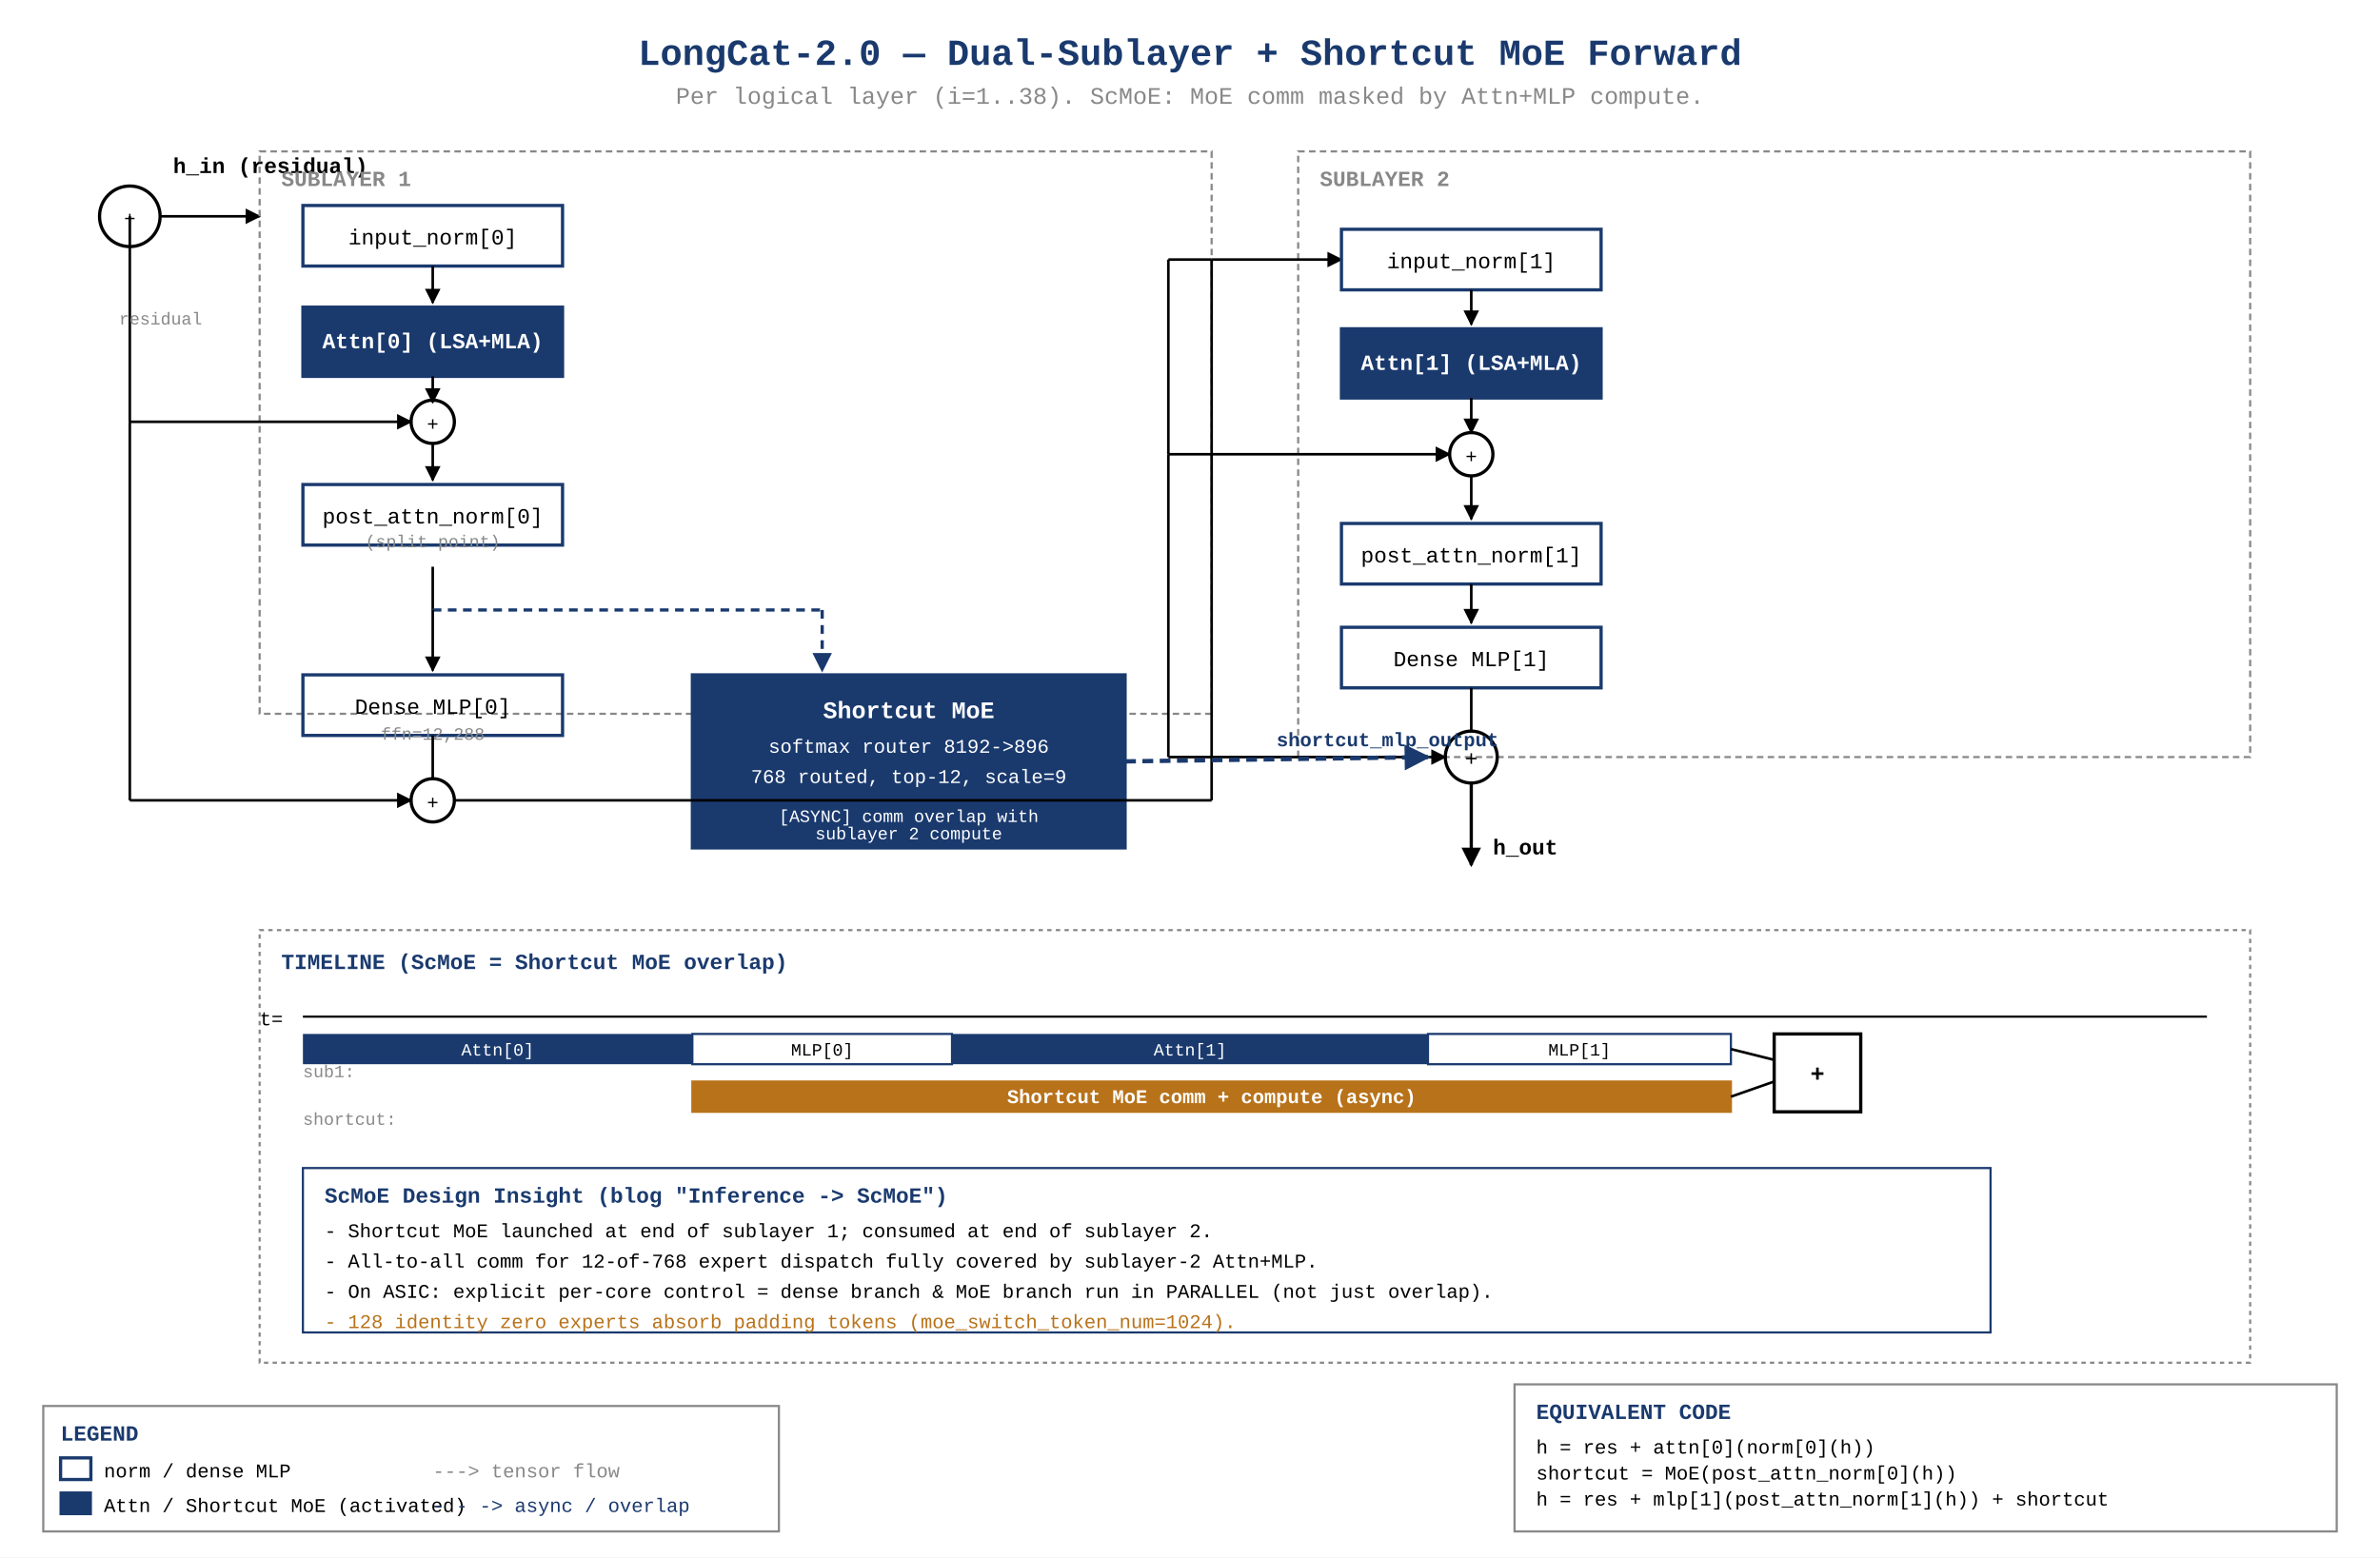
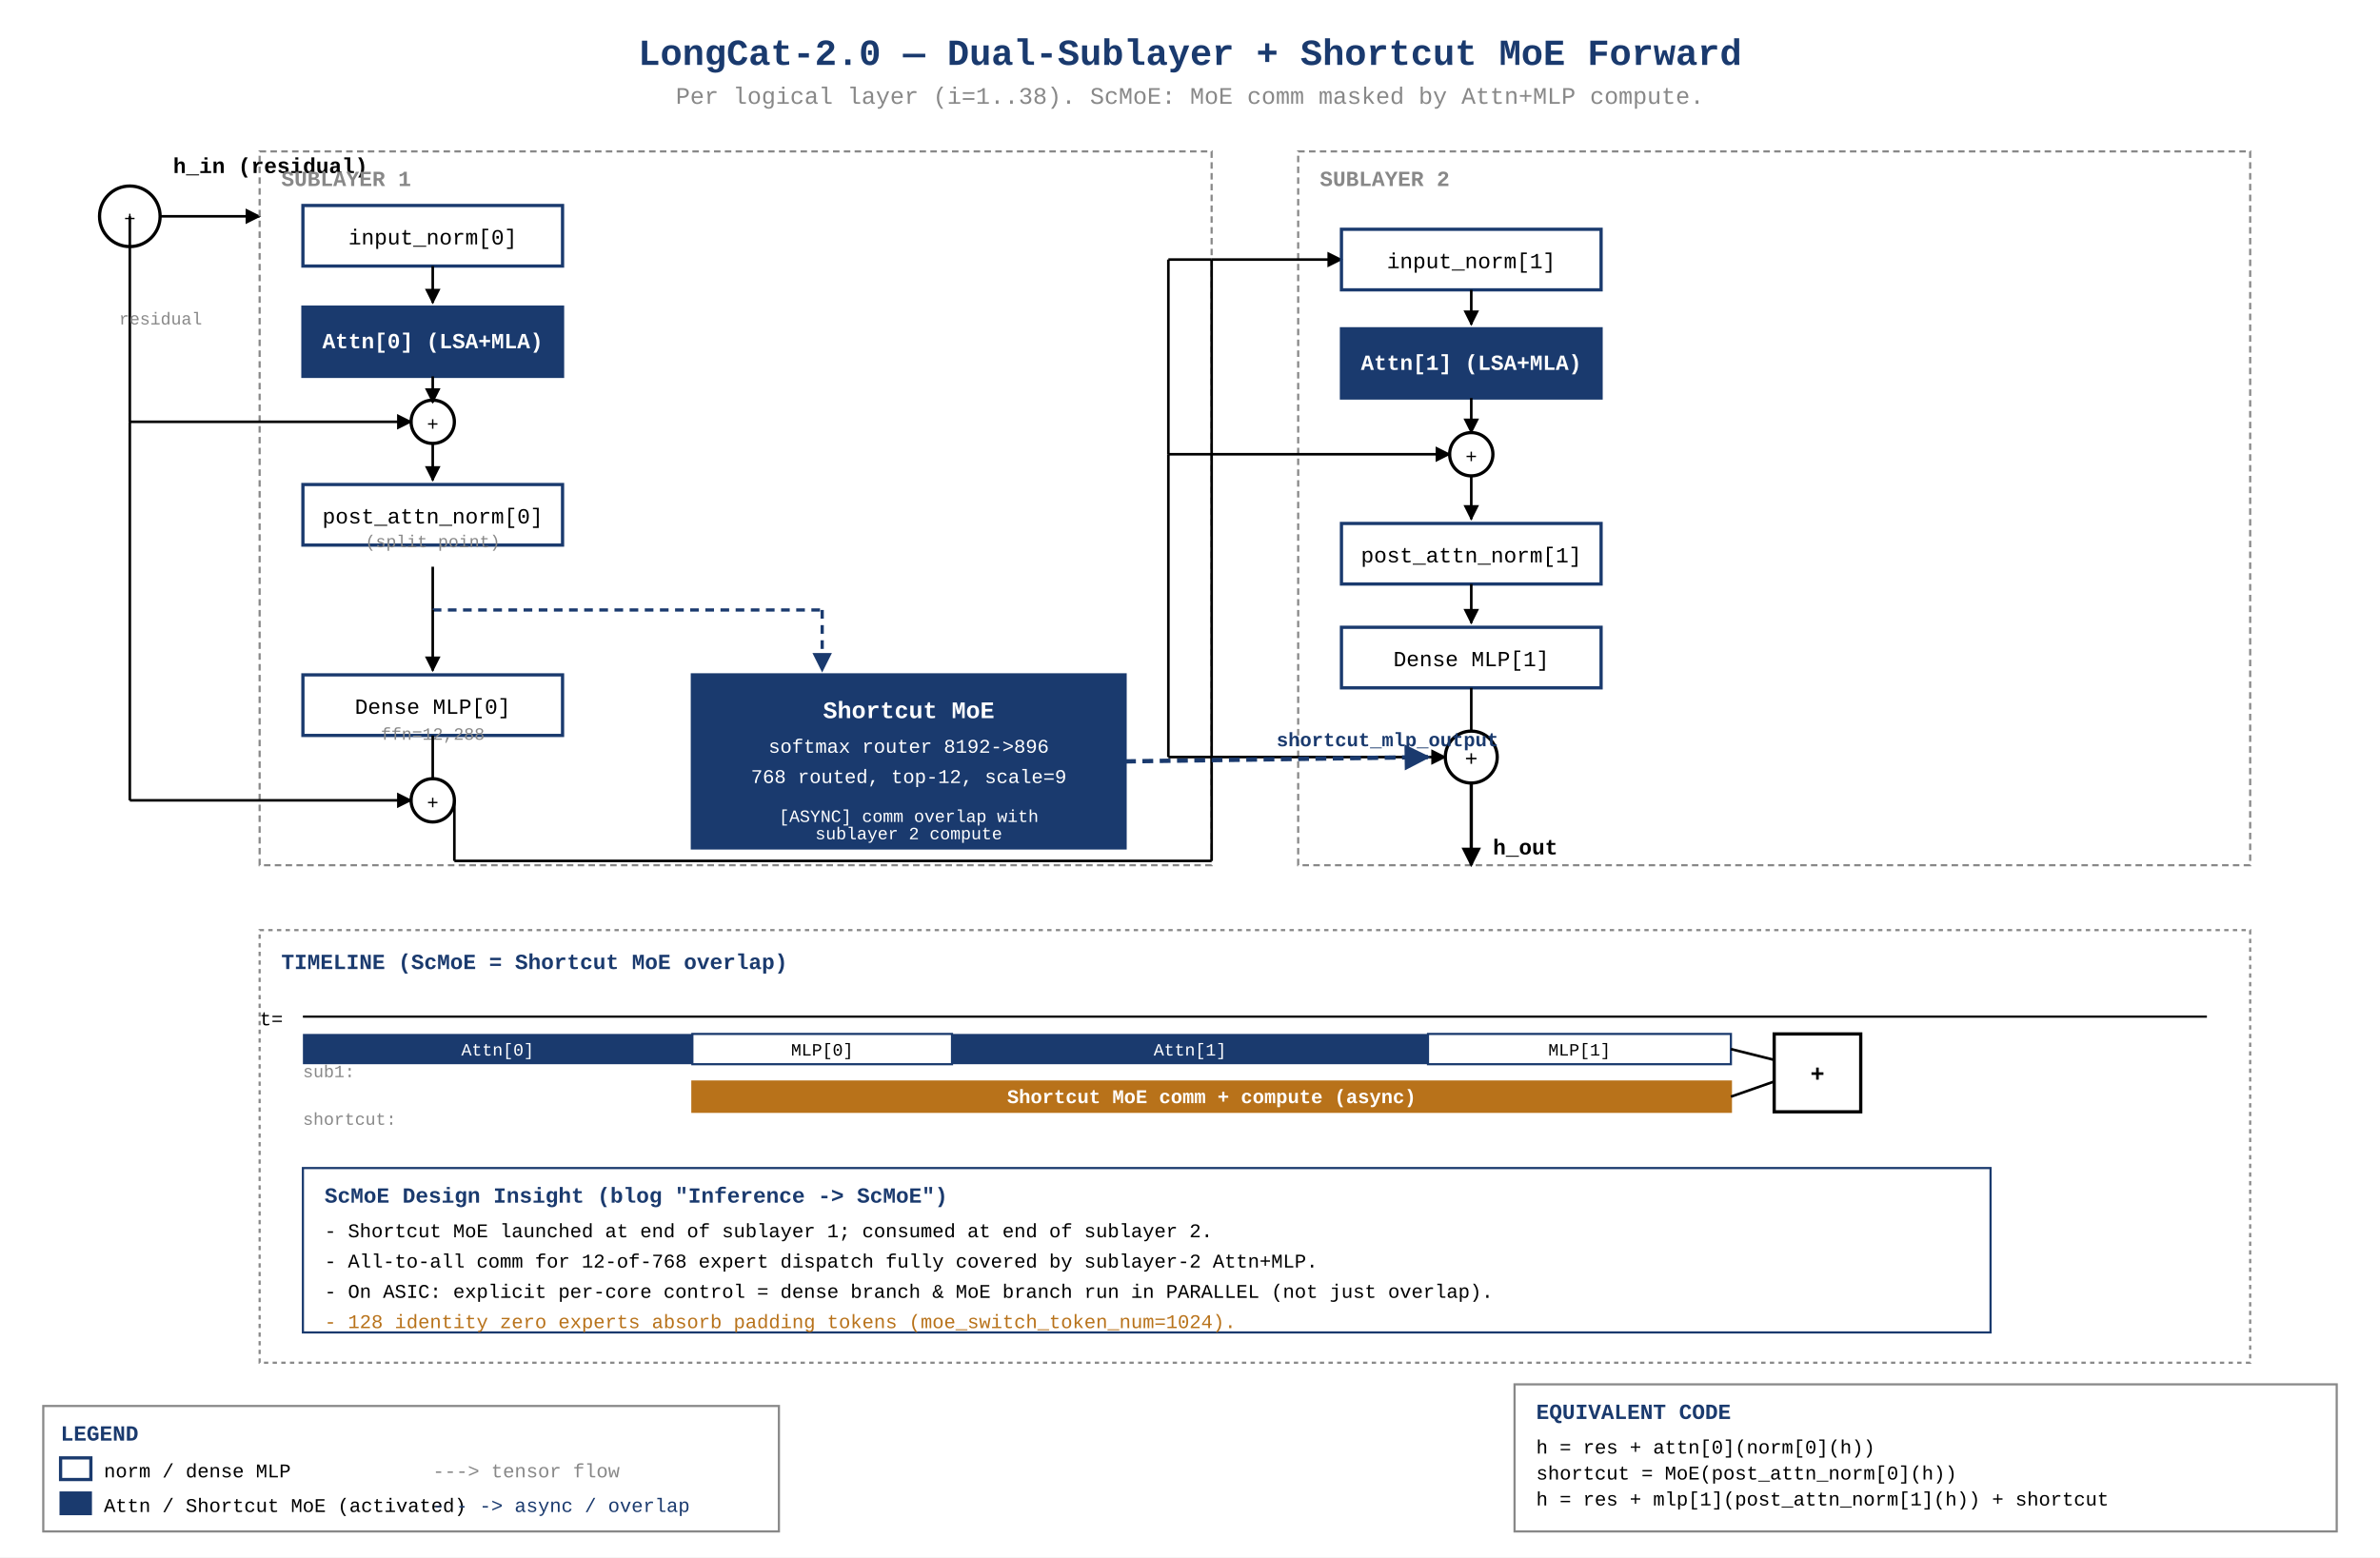
- <svg xmlns="http://www.w3.org/2000/svg" width="1100" height="720" viewBox="0 0 1100 720" font-family="Courier New, monospace">
+ <svg xmlns="http://www.w3.org/2000/svg" viewBox="0 0 1100 720" font-family="Courier New, monospace">
  <rect width="1100" height="720" fill="#ffffff" />
  <text x="550" y="30" text-anchor="middle" font-size="17" font-weight="bold" fill="#1a3a6e">LongCat-2.0 — Dual-Sublayer + Shortcut MoE Forward</text>
  <text x="550" y="48" text-anchor="middle" font-size="11" fill="#888">Per logical layer (i=1..38). ScMoE: MoE comm masked by Attn+MLP compute.</text>
  <g>
    <rect x="20" y="650" width="340" height="58" fill="none" stroke="#888" stroke-width="1" />
    <text x="28" y="666" font-size="10" font-weight="bold" fill="#1a3a6e">LEGEND</text>
    <rect x="28" y="674" width="14" height="10" fill="none" stroke="#1a3a6e" stroke-width="1.5" />
    <text x="48" y="683" font-size="9" fill="#000">norm / dense MLP</text>
    <rect x="28" y="690" width="14" height="10" fill="#1a3a6e" stroke="#1a3a6e" />
    <text x="48" y="699" font-size="9" fill="#000">Attn / Shortcut MoE (activated)</text>
    <text x="200" y="683" font-size="9" fill="#888">---&gt; tensor flow</text>
    <text x="200" y="699" font-size="9" fill="#1a3a6e">- - -&gt; async / overlap</text>
  </g>
  <rect x="700" y="640" width="380" height="68" fill="none" stroke="#888" stroke-width="1" />
  <text x="710" y="656" font-size="10" font-weight="bold" fill="#1a3a6e">EQUIVALENT CODE</text>
  <text x="710" y="672" font-size="9" fill="#000">h = res + attn[0](norm[0](h))</text>
  <text x="710" y="684" font-size="9" fill="#000">shortcut = MoE(post_attn_norm[0](h))</text>
  <text x="710" y="696" font-size="9" fill="#000">h = res + mlp[1](post_attn_norm[1](h)) + shortcut</text>
  <text x="80" y="80" font-size="10" font-weight="bold" fill="#000">h_in (residual)</text>
  <circle cx="60" cy="100" r="14" fill="none" stroke="#000" stroke-width="1.5" />
  <text x="60" y="104" text-anchor="middle" font-size="9" fill="#000">+</text>
  <line x1="74" y1="100" x2="120" y2="100" stroke="#000" stroke-width="1.2" marker-end="url(#arr3)" />
-   <rect x="120" y="70" width="440" height="260" fill="none" stroke="#888" stroke-width="1" stroke-dasharray="3,2" />
+   <rect x="120" y="70" width="440" height="330" fill="none" stroke="#888" stroke-width="1" stroke-dasharray="3,2" />
  <text x="130" y="86" font-size="10" font-weight="bold" fill="#888">SUBLAYER 1</text>
  <rect x="140" y="95" width="120" height="28" fill="none" stroke="#1a3a6e" stroke-width="1.5" />
  <text x="200" y="113" text-anchor="middle" font-size="10" fill="#000">input_norm[0]</text>
  <line x1="200" y1="123" x2="200" y2="140" stroke="#000" stroke-width="1.2" marker-end="url(#arr3)" />
  <rect x="140" y="142" width="120" height="32" fill="#1a3a6e" stroke="#1a3a6e" stroke-width="1.5" />
  <text x="200" y="161" text-anchor="middle" font-size="10" font-weight="bold" fill="#ffffff">Attn[0] (LSA+MLA)</text>
  <line x1="200" y1="174" x2="200" y2="186" stroke="#000" stroke-width="1.2" marker-end="url(#arr3)" />
  <circle cx="200" cy="195" r="10" fill="none" stroke="#000" stroke-width="1.5" />
  <text x="200" y="199" text-anchor="middle" font-size="9" fill="#000">+</text>
  <line x1="60" y1="100" x2="60" y2="195" stroke="#000" stroke-width="1.2" />
  <line x1="60" y1="195" x2="190" y2="195" stroke="#000" stroke-width="1.2" marker-end="url(#arr3)" />
  <text x="55" y="150" font-size="8" fill="#888">residual</text>
  <line x1="200" y1="205" x2="200" y2="222" stroke="#000" stroke-width="1.2" marker-end="url(#arr3)" />
  <rect x="140" y="224" width="120" height="28" fill="none" stroke="#1a3a6e" stroke-width="1.5" />
  <text x="200" y="242" text-anchor="middle" font-size="10" fill="#000">post_attn_norm[0]</text>
  <text x="200" y="253" text-anchor="middle" font-size="8" fill="#888">(split point)</text>
  <line x1="200" y1="262" x2="200" y2="282" stroke="#000" stroke-width="1.2" />
  <line x1="200" y1="282" x2="200" y2="282" stroke="#000" stroke-width="1.2" />
  <line x1="200" y1="282" x2="380" y2="282" stroke="#1a3a6e" stroke-width="1.5" stroke-dasharray="4,3" />
  <line x1="380" y1="282" x2="380" y2="310" stroke="#1a3a6e" stroke-width="1.5" stroke-dasharray="4,3" marker-end="url(#arr3b)" />
  <line x1="200" y1="282" x2="200" y2="310" stroke="#000" stroke-width="1.2" marker-end="url(#arr3)" />
  <rect x="140" y="312" width="120" height="28" fill="none" stroke="#1a3a6e" stroke-width="1.5" />
  <text x="200" y="330" text-anchor="middle" font-size="10" fill="#000">Dense MLP[0]</text>
  <text x="200" y="342" text-anchor="middle" font-size="8" fill="#888">ffn=12,288</text>
  <line x1="200" y1="340" x2="200" y2="360" stroke="#000" stroke-width="1.2" />
  <circle cx="200" cy="370" r="10" fill="none" stroke="#000" stroke-width="1.5" />
  <text x="200" y="374" text-anchor="middle" font-size="9" fill="#000">+</text>
  <line x1="60" y1="195" x2="60" y2="370" stroke="#000" stroke-width="1.2" />
  <line x1="60" y1="370" x2="190" y2="370" stroke="#000" stroke-width="1.2" marker-end="url(#arr3)" />
  <rect x="320" y="312" width="200" height="80" fill="#1a3a6e" stroke="#1a3a6e" stroke-width="1.5" />
  <text x="420" y="332" text-anchor="middle" font-size="11" font-weight="bold" fill="#ffffff">Shortcut MoE</text>
  <text x="420" y="348" text-anchor="middle" font-size="9" fill="#ffffff">softmax router 8192-&gt;896</text>
  <text x="420" y="362" text-anchor="middle" font-size="9" fill="#ffffff">768 routed, top-12, scale=9</text>
  <text x="420" y="380" text-anchor="middle" font-size="8" fill="#ffffff">[ASYNC] comm overlap with</text>
  <text x="420" y="388" text-anchor="middle" font-size="8" fill="#ffffff">sublayer 2 compute</text>
-   <rect x="600" y="70" width="440" height="280" fill="none" stroke="#888" stroke-width="1" stroke-dasharray="3,2" />
+   <rect x="600" y="70" width="440" height="330" fill="none" stroke="#888" stroke-width="1" stroke-dasharray="3,2" />
  <text x="610" y="86" font-size="10" font-weight="bold" fill="#888">SUBLAYER 2</text>
-   <line x1="210" y1="370" x2="560" y2="370" stroke="#000" stroke-width="1.2" />
-   <line x1="560" y1="370" x2="560" y2="120" stroke="#000" stroke-width="1.2" />
+   <line x1="210" y1="370" x2="210" y2="398" stroke="#000" stroke-width="1.2" />
+   <line x1="210" y1="398" x2="560" y2="398" stroke="#000" stroke-width="1.2" />
+   <line x1="560" y1="398" x2="560" y2="120" stroke="#000" stroke-width="1.2" />
  <line x1="560" y1="120" x2="620" y2="120" stroke="#000" stroke-width="1.2" marker-end="url(#arr3)" />
  <rect x="620" y="106" width="120" height="28" fill="none" stroke="#1a3a6e" stroke-width="1.5" />
  <text x="680" y="124" text-anchor="middle" font-size="10" fill="#000">input_norm[1]</text>
  <line x1="680" y1="134" x2="680" y2="150" stroke="#000" stroke-width="1.2" marker-end="url(#arr3)" />
  <rect x="620" y="152" width="120" height="32" fill="#1a3a6e" stroke="#1a3a6e" stroke-width="1.5" />
  <text x="680" y="171" text-anchor="middle" font-size="10" font-weight="bold" fill="#ffffff">Attn[1] (LSA+MLA)</text>
  <line x1="680" y1="184" x2="680" y2="200" stroke="#000" stroke-width="1.2" marker-end="url(#arr3)" />
  <circle cx="680" cy="210" r="10" fill="none" stroke="#000" stroke-width="1.5" />
  <text x="680" y="214" text-anchor="middle" font-size="9" fill="#000">+</text>
  <line x1="560" y1="120" x2="540" y2="120" stroke="#000" stroke-width="1.2" />
  <line x1="540" y1="120" x2="540" y2="210" stroke="#000" stroke-width="1.2" />
  <line x1="540" y1="210" x2="670" y2="210" stroke="#000" stroke-width="1.2" marker-end="url(#arr3)" />
  <line x1="680" y1="220" x2="680" y2="240" stroke="#000" stroke-width="1.2" marker-end="url(#arr3)" />
  <rect x="620" y="242" width="120" height="28" fill="none" stroke="#1a3a6e" stroke-width="1.5" />
  <text x="680" y="260" text-anchor="middle" font-size="10" fill="#000">post_attn_norm[1]</text>
  <line x1="680" y1="270" x2="680" y2="288" stroke="#000" stroke-width="1.2" marker-end="url(#arr3)" />
  <rect x="620" y="290" width="120" height="28" fill="none" stroke="#1a3a6e" stroke-width="1.5" />
  <text x="680" y="308" text-anchor="middle" font-size="10" fill="#000">Dense MLP[1]</text>
  <line x1="680" y1="318" x2="680" y2="338" stroke="#000" stroke-width="1.2" />
  <circle cx="680" cy="350" r="12" fill="none" stroke="#000" stroke-width="1.5" />
  <text x="680" y="354" text-anchor="middle" font-size="10" fill="#000">+</text>
  <line x1="540" y1="210" x2="540" y2="350" stroke="#000" stroke-width="1.2" />
  <line x1="540" y1="350" x2="668" y2="350" stroke="#000" stroke-width="1.2" marker-end="url(#arr3)" />
  <line x1="520" y1="352" x2="660" y2="350" stroke="#1a3a6e" stroke-width="2" stroke-dasharray="5,3" marker-end="url(#arr3b)" />
  <text x="590" y="345" font-size="9" font-weight="bold" fill="#1a3a6e">shortcut_mlp_output</text>
  <line x1="680" y1="362" x2="680" y2="400" stroke="#000" stroke-width="1.5" marker-end="url(#arr3)" />
  <text x="690" y="395" font-size="10" font-weight="bold" fill="#000">h_out</text>
  <rect x="120" y="430" width="920" height="200" fill="none" stroke="#888" stroke-width="1" stroke-dasharray="2,2" />
  <text x="130" y="448" font-size="10" font-weight="bold" fill="#1a3a6e">TIMELINE (ScMoE = Shortcut MoE overlap)</text>
  <line x1="140" y1="470" x2="1020" y2="470" stroke="#000" stroke-width="1" />
  <text x="120" y="474" font-size="9" fill="#000">t=</text>
  <rect x="140" y="478" width="180" height="14" fill="#1a3a6e" />
  <text x="230" y="488" text-anchor="middle" font-size="8" fill="#ffffff">Attn[0]</text>
  <rect x="320" y="478" width="120" height="14" fill="none" stroke="#1a3a6e" stroke-width="1" />
  <text x="380" y="488" text-anchor="middle" font-size="8" fill="#000">MLP[0]</text>
  <rect x="440" y="478" width="220" height="14" fill="#1a3a6e" />
  <text x="550" y="488" text-anchor="middle" font-size="8" fill="#ffffff">Attn[1]</text>
  <rect x="660" y="478" width="140" height="14" fill="none" stroke="#1a3a6e" stroke-width="1" />
  <text x="730" y="488" text-anchor="middle" font-size="8" fill="#000">MLP[1]</text>
  <rect x="320" y="500" width="480" height="14" fill="#b8721a" stroke="#b8721a" />
  <text x="560" y="510" text-anchor="middle" font-size="9" font-weight="bold" fill="#ffffff">Shortcut MoE comm + compute (async)</text>
  <text x="140" y="498" font-size="8" fill="#888">sub1:</text>
  <text x="140" y="520" font-size="8" fill="#888">shortcut:</text>
  <rect x="820" y="478" width="40" height="36" fill="none" stroke="#000" stroke-width="1.5" />
  <text x="840" y="500" text-anchor="middle" font-size="11" font-weight="bold" fill="#000">+</text>
  <line x1="800" y1="485" x2="820" y2="490" stroke="#000" stroke-width="1.2" />
  <line x1="800" y1="507" x2="820" y2="500" stroke="#000" stroke-width="1.2" />
  <rect x="140" y="540" width="780" height="76" fill="none" stroke="#1a3a6e" stroke-width="1" />
  <text x="150" y="556" font-size="10" font-weight="bold" fill="#1a3a6e">ScMoE Design Insight (blog "Inference -&gt; ScMoE")</text>
  <text x="150" y="572" font-size="9" fill="#000">- Shortcut MoE launched at end of sublayer 1; consumed at end of sublayer 2.</text>
  <text x="150" y="586" font-size="9" fill="#000">- All-to-all comm for 12-of-768 expert dispatch fully covered by sublayer-2 Attn+MLP.</text>
  <text x="150" y="600" font-size="9" fill="#000">- On ASIC: explicit per-core control = dense branch &amp; MoE branch run in PARALLEL (not just overlap).</text>
  <text x="150" y="614" font-size="9" fill="#b8721a">- 128 identity zero experts absorb padding tokens (moe_switch_token_num=1024).</text>
  <defs>
    <marker id="arr3" viewBox="0 0 10 10" refX="9" refY="5" markerWidth="6" markerHeight="6" orient="auto">
      <path d="M0,0 L10,5 L0,10 z" fill="#000" />
    </marker>
    <marker id="arr3b" viewBox="0 0 10 10" refX="9" refY="5" markerWidth="6" markerHeight="6" orient="auto">
      <path d="M0,0 L10,5 L0,10 z" fill="#1a3a6e" />
    </marker>
  </defs>
</svg>
